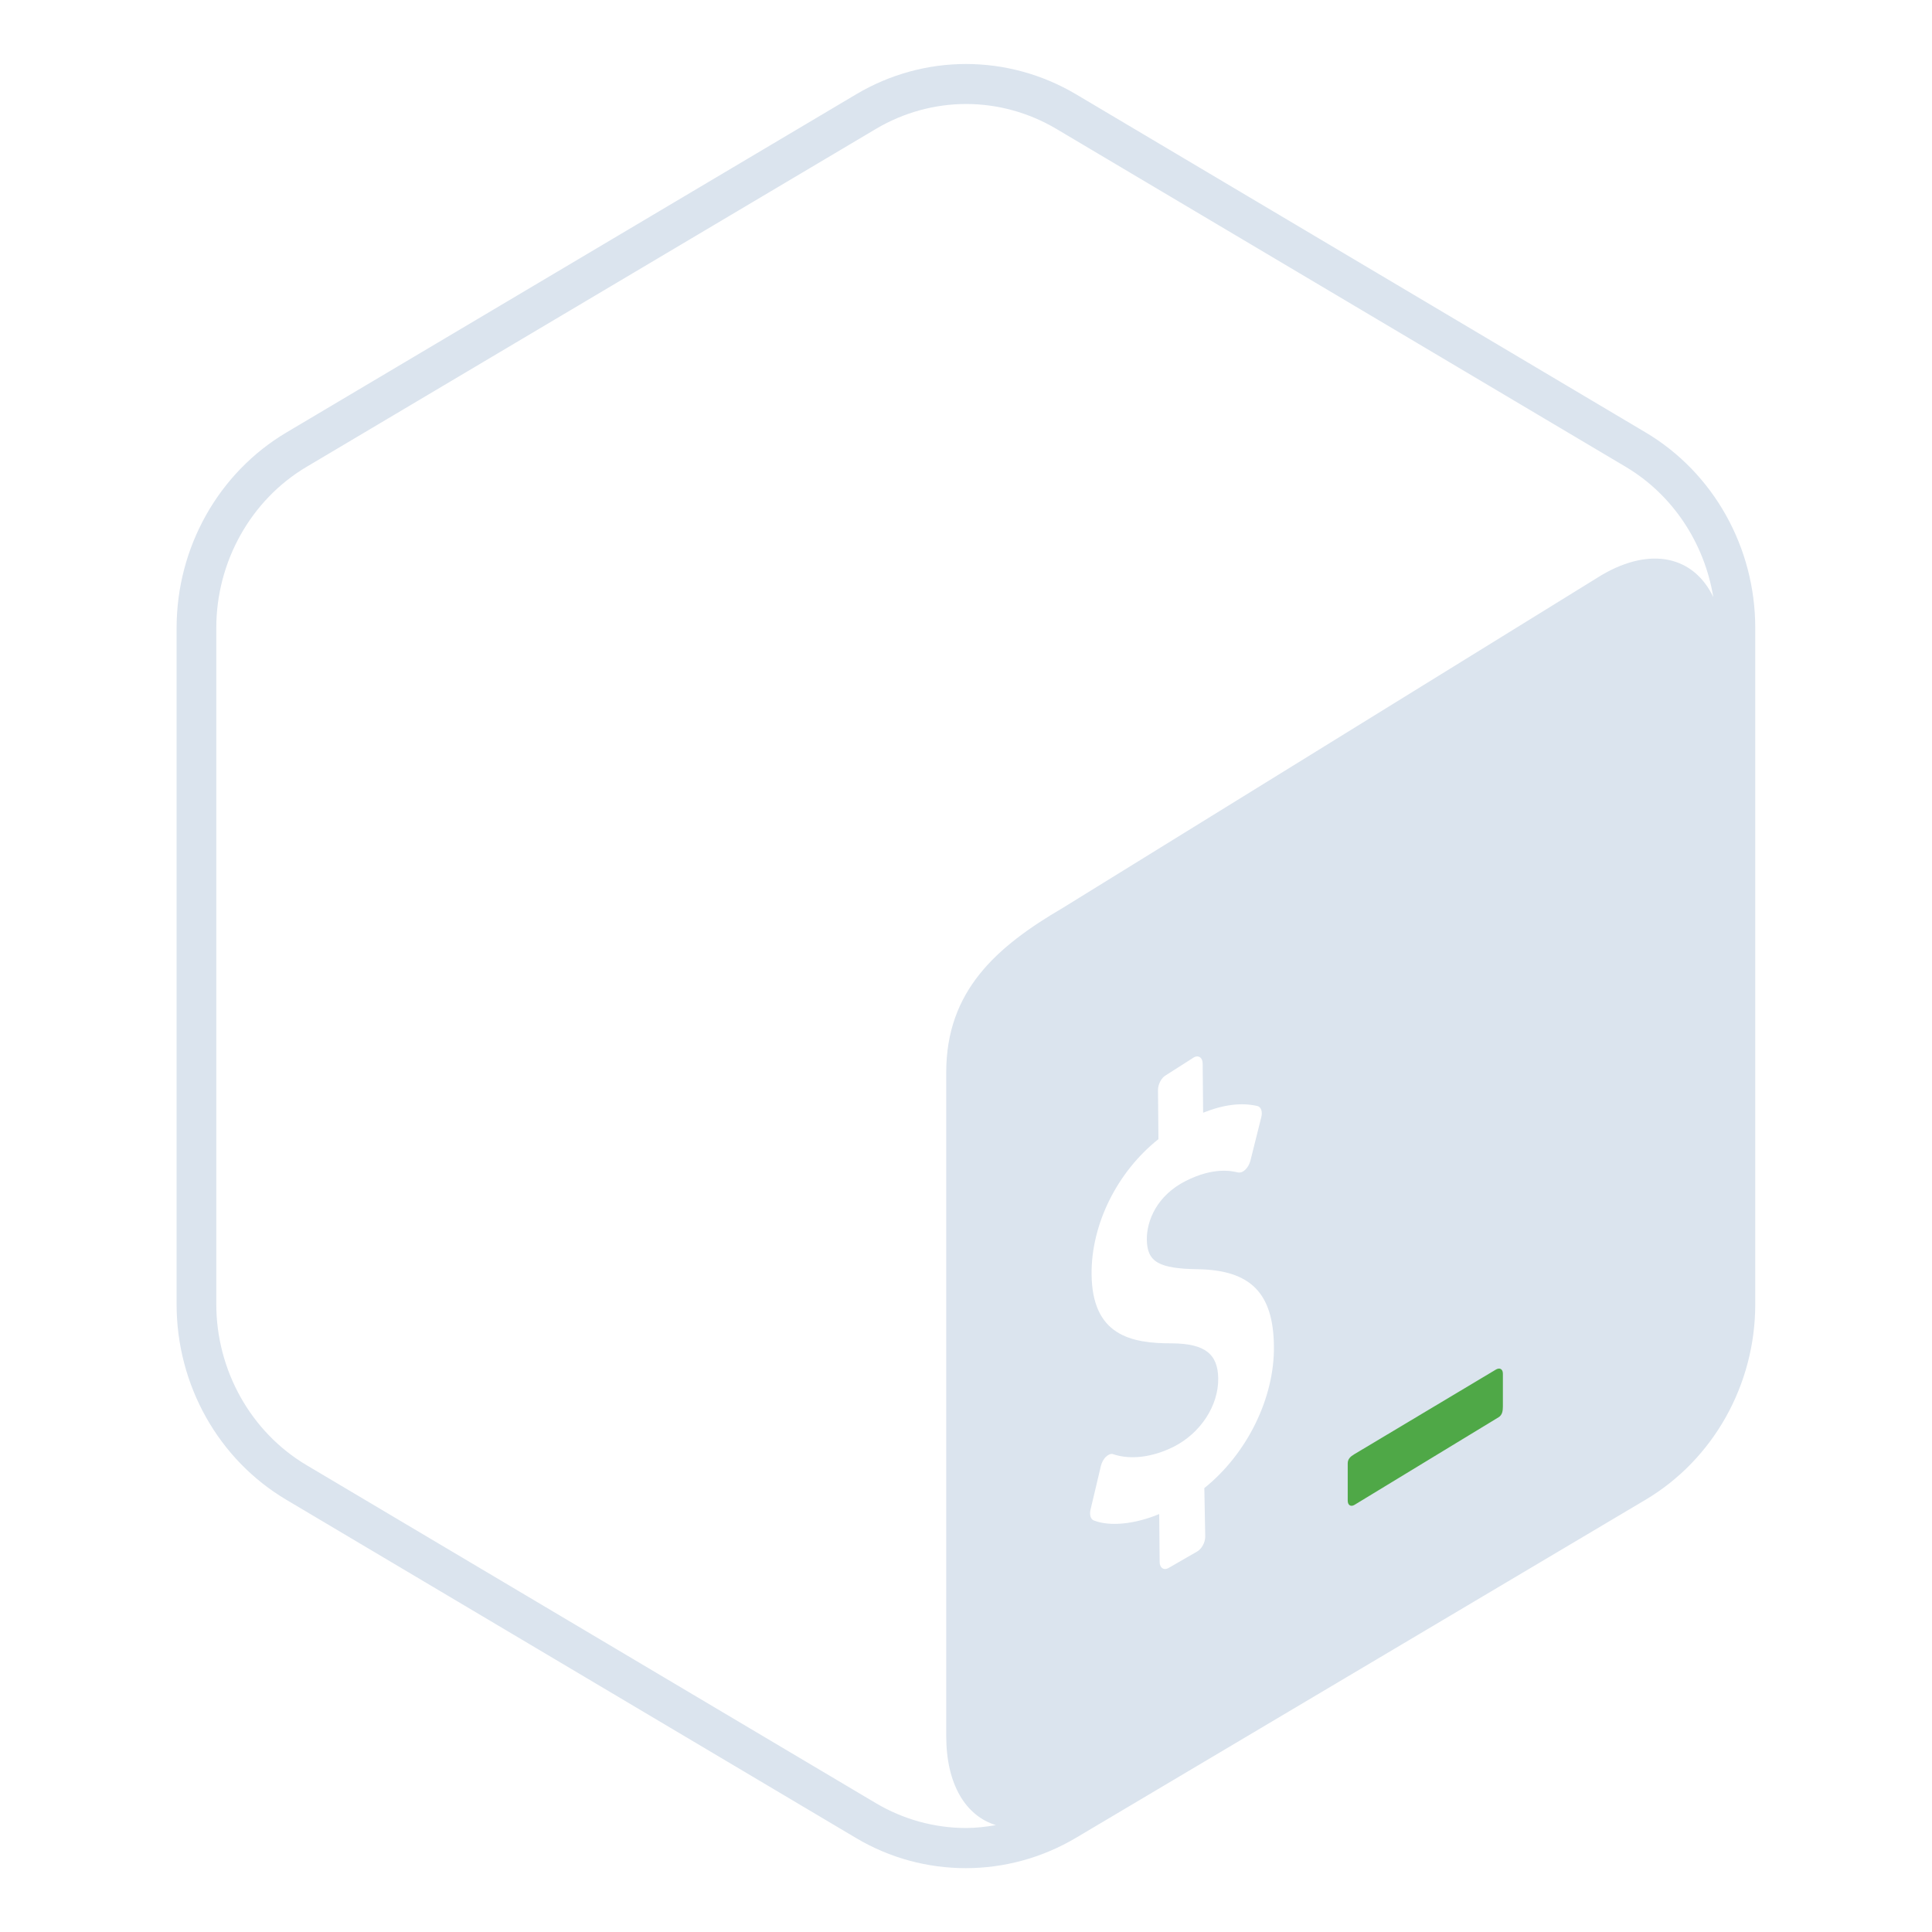
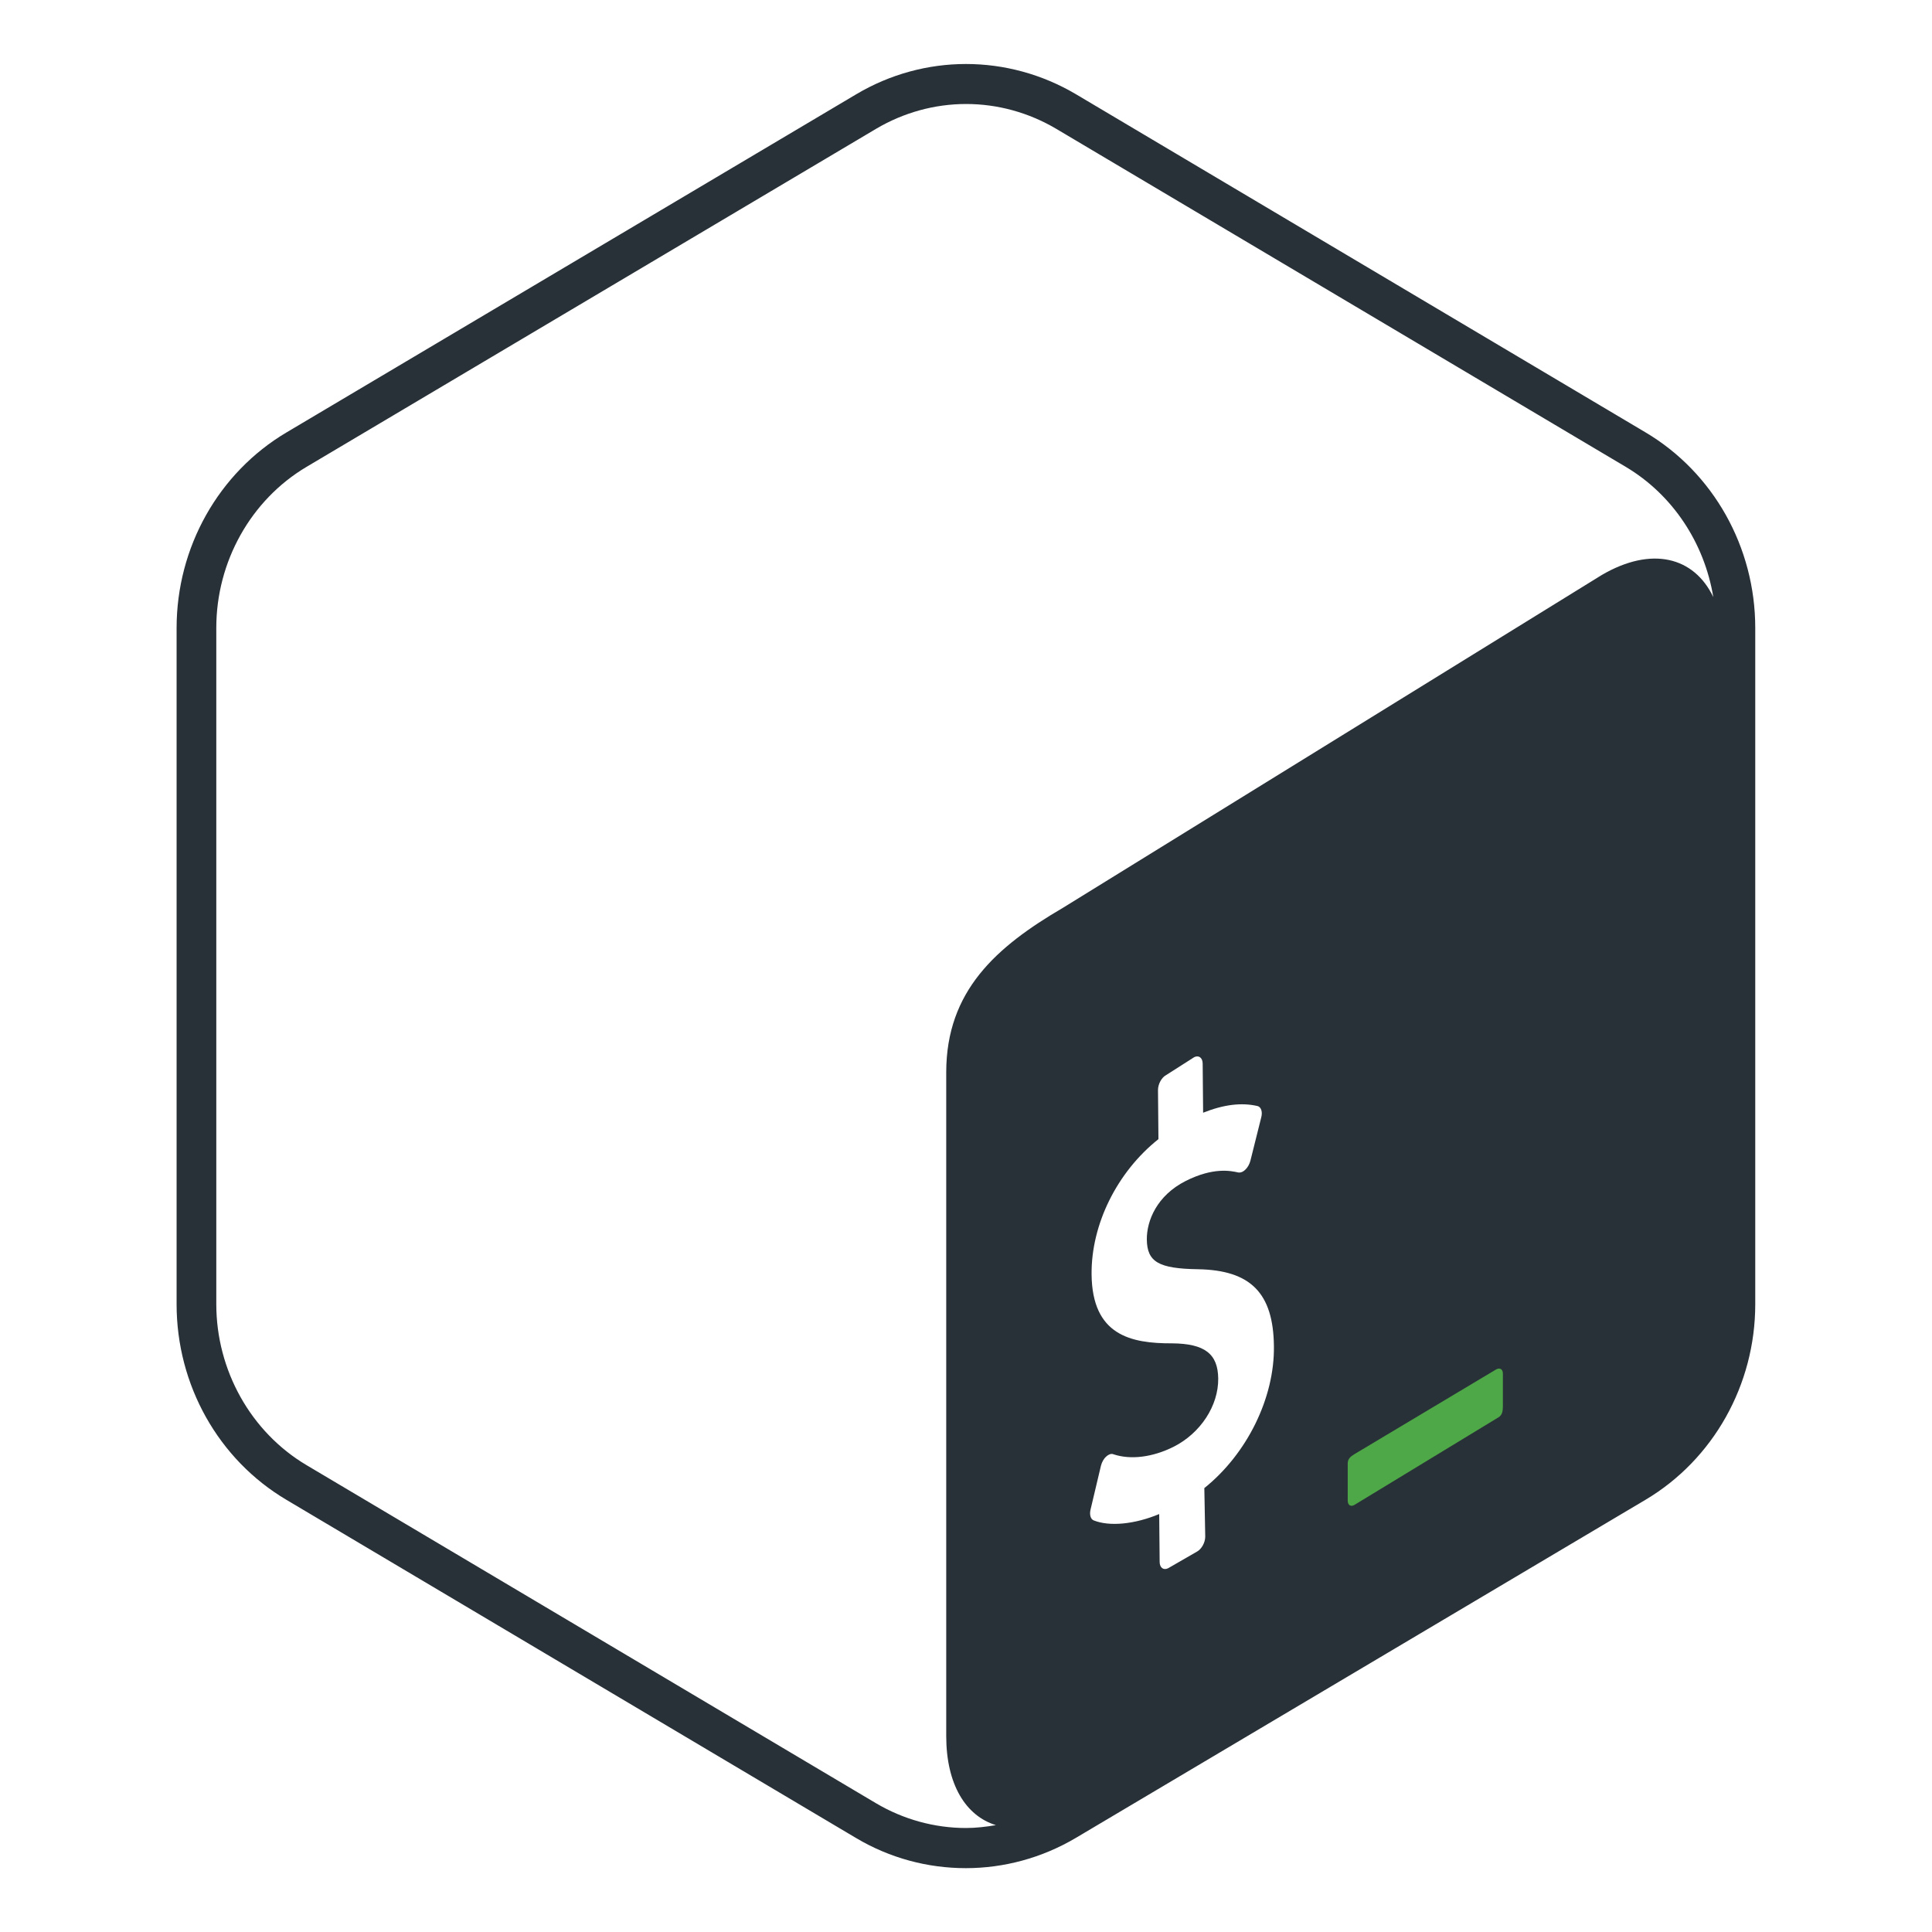
<svg xmlns="http://www.w3.org/2000/svg" viewBox="0 0 128 128">
  <path fill="none" d="M4.24 4.24h119.53v119.53H4.24z" />
-   <path fill="#dbe4ee" d="M109.01 28.64L71.28 6.24c-2.25-1.33-4.77-2-7.28-2s-5.03.67-7.28 2.01l-37.74 22.4c-4.5 2.67-7.28 7.61-7.28 12.96v44.8c0 5.35 2.77 10.29 7.28 12.96l37.73 22.4c2.25 1.34 4.76 2 7.28 2 2.51 0 5.03-.67 7.28-2l37.74-22.4c4.5-2.67 7.28-7.62 7.28-12.96V41.6c0-5.34-2.77-10.29-7.28-12.96zM79.79 98.59l.06 3.22c0 .39-.25.83-.55.99l-1.91 1.1c-.3.15-.56-.03-.56-.42l-.03-3.17c-1.63.68-3.29.84-4.34.42-.2-.08-.29-.37-.21-.71l.69-2.91c.06-.23.18-.46.34-.6.06-.06.12-.1.18-.13.11-.06.22-.07.31-.03 1.14.38 2.59.2 3.99-.5 1.78-.9 2.97-2.72 2.95-4.52-.02-1.64-.9-2.31-3.05-2.33-2.74.01-5.3-.53-5.34-4.57-.03-3.32 1.69-6.78 4.43-8.96l-.03-3.25c0-.4.24-.84.55-1l1.85-1.18c.3-.15.56.04.56.43l.03 3.25c1.36-.54 2.54-.69 3.61-.44.23.06.34.38.24.75l-.72 2.88c-.06.22-.18.44-.33.58a.77.77 0 01-.19.14c-.1.05-.19.06-.28.05-.49-.11-1.65-.36-3.48.56-1.92.97-2.59 2.64-2.58 3.88.02 1.48.77 1.93 3.39 1.97 3.49.06 4.99 1.58 5.03 5.09.05 3.44-1.79 7.15-4.61 9.41zm26.34-60.5l-35.7 22.05c-4.45 2.6-7.73 5.52-7.74 10.89v43.99c0 3.21 1.3 5.29 3.29 5.9-.65.11-1.32.19-1.98.19-2.09 0-4.15-.57-5.96-1.64l-37.73-22.4c-3.69-2.19-5.98-6.28-5.98-10.67V41.6c0-4.39 2.29-8.48 5.98-10.67l37.74-22.4c1.81-1.07 3.87-1.64 5.96-1.64s4.15.57 5.96 1.64l37.74 22.4c3.11 1.85 5.21 5.04 5.8 8.63-1.27-2.67-4.09-3.39-7.38-1.47z" />
+   <path fill="#293138" d="M109.01 28.64L71.28 6.24c-2.25-1.33-4.77-2-7.28-2s-5.03.67-7.28 2.01l-37.74 22.4c-4.5 2.67-7.28 7.61-7.28 12.96v44.8c0 5.35 2.77 10.29 7.28 12.96l37.73 22.4c2.25 1.34 4.76 2 7.28 2 2.51 0 5.03-.67 7.28-2l37.74-22.4c4.5-2.67 7.28-7.62 7.28-12.96V41.6c0-5.34-2.77-10.29-7.28-12.96zM79.79 98.59l.06 3.22c0 .39-.25.83-.55.99l-1.91 1.1c-.3.15-.56-.03-.56-.42l-.03-3.17c-1.63.68-3.29.84-4.34.42-.2-.08-.29-.37-.21-.71l.69-2.91c.06-.23.18-.46.34-.6.06-.06.12-.1.18-.13.11-.06.22-.07.31-.03 1.14.38 2.59.2 3.99-.5 1.78-.9 2.97-2.72 2.95-4.52-.02-1.64-.9-2.31-3.05-2.33-2.74.01-5.3-.53-5.34-4.57-.03-3.32 1.69-6.78 4.43-8.96l-.03-3.25c0-.4.24-.84.55-1l1.85-1.18c.3-.15.56.04.56.43l.03 3.25c1.36-.54 2.54-.69 3.61-.44.23.06.34.38.24.75l-.72 2.88c-.06.22-.18.44-.33.58a.77.77 0 01-.19.14c-.1.05-.19.06-.28.05-.49-.11-1.65-.36-3.48.56-1.92.97-2.59 2.64-2.58 3.88.02 1.48.77 1.93 3.39 1.97 3.49.06 4.99 1.58 5.03 5.09.05 3.44-1.79 7.15-4.61 9.41zm26.34-60.5l-35.7 22.05c-4.45 2.6-7.73 5.52-7.74 10.89v43.99c0 3.21 1.3 5.29 3.29 5.9-.65.11-1.32.19-1.98.19-2.09 0-4.15-.57-5.96-1.64l-37.73-22.4c-3.69-2.19-5.98-6.28-5.98-10.67V41.6c0-4.39 2.29-8.48 5.98-10.67l37.74-22.4c1.81-1.07 3.87-1.64 5.96-1.64s4.15.57 5.96 1.64l37.74 22.4c3.11 1.85 5.21 5.04 5.8 8.63-1.27-2.67-4.09-3.39-7.38-1.47z" />
  <path fill="#4FA847" d="M99.12 90.73l-9.4 5.62c-.25.15-.43.31-.43.61v2.46c0 .3.2.43.45.28l9.54-5.8c.25-.15.29-.42.29-.72v-2.17c0-.3-.2-.42-.45-.28z" />
</svg>
